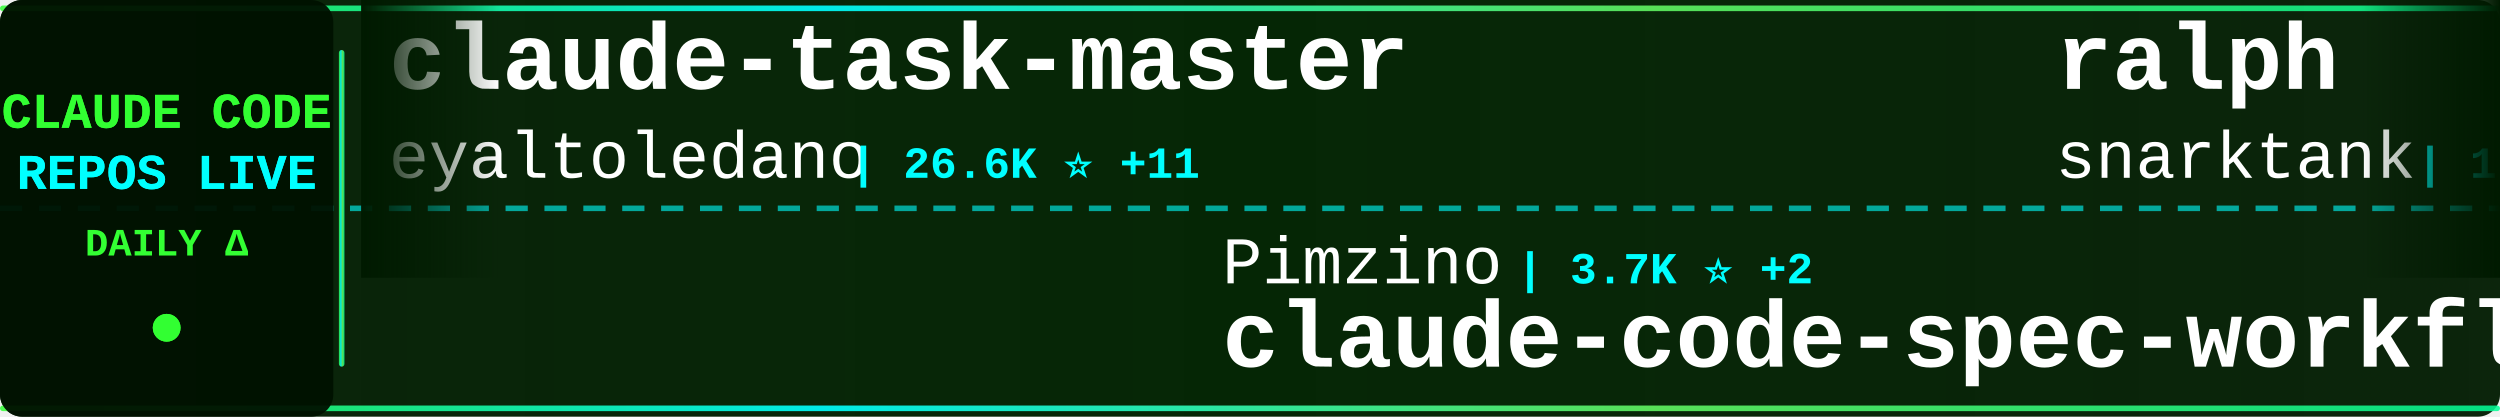
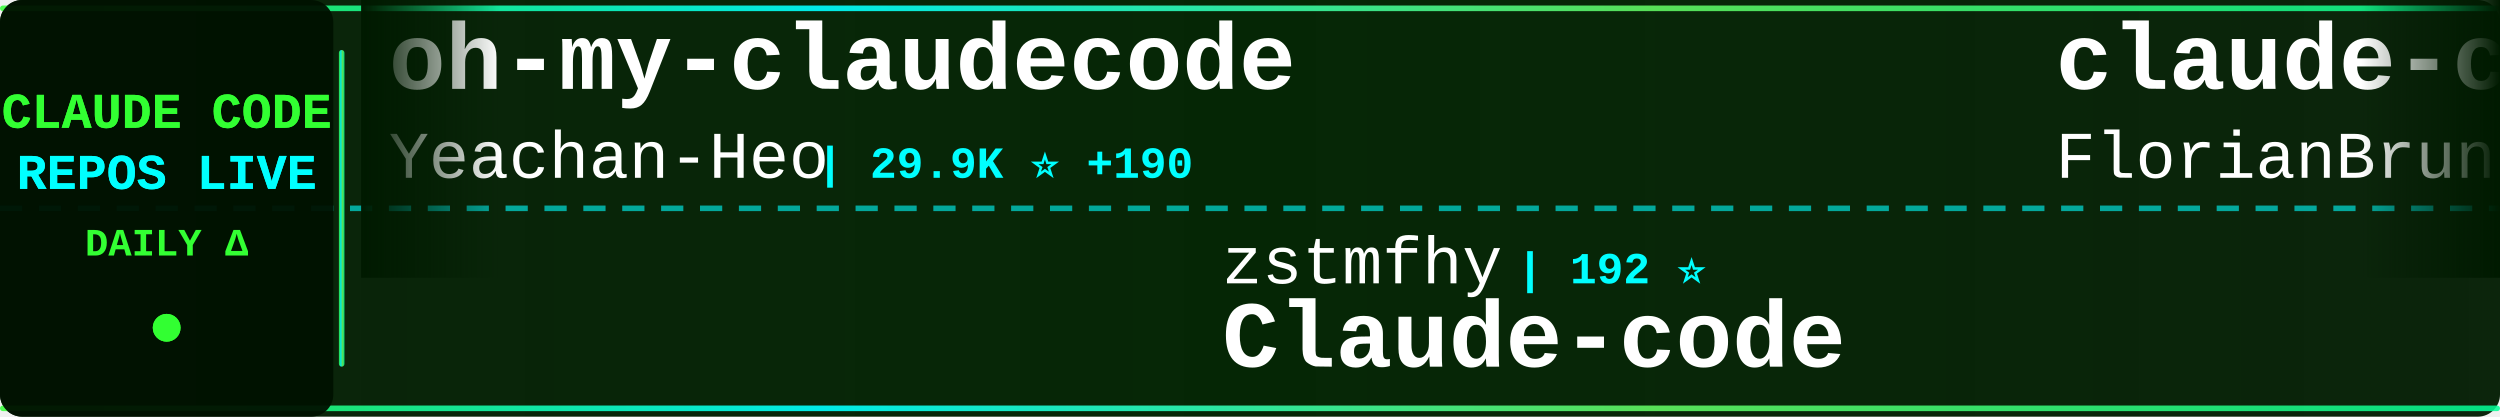
<svg xmlns="http://www.w3.org/2000/svg" width="900" height="150">
  <defs>
    <linearGradient id="tickerBg" x1="0%" y1="0%" x2="100%" y2="0%">
      <stop offset="0%" style="stop-color:#001a00;stop-opacity:0.95" />
      <stop offset="50%" style="stop-color:#002200;stop-opacity:0.98" />
      <stop offset="100%" style="stop-color:#001a00;stop-opacity:0.95" />
    </linearGradient>
    <linearGradient id="borderGrad" x1="0%" y1="0%" x2="100%" y2="0%">
      <stop offset="0%" style="stop-color:#33ff33;stop-opacity:0.85">
        <animate attributeName="stop-opacity" values="0.85;1;0.85" dur="2s" repeatCount="indefinite" />
      </stop>
      <stop offset="33%" style="stop-color:#00ffff;stop-opacity:0.9">
        <animate attributeName="stop-opacity" values="0.9;1;0.9" dur="2.2s" repeatCount="indefinite" />
      </stop>
      <stop offset="66%" style="stop-color:#66ff66;stop-opacity:0.85">
        <animate attributeName="stop-opacity" values="0.85;1;0.85" dur="1.8s" repeatCount="indefinite" />
      </stop>
      <stop offset="100%" style="stop-color:#00ff99;stop-opacity:0.85">
        <animate attributeName="stop-opacity" values="0.85;1;0.85" dur="2s" repeatCount="indefinite" />
      </stop>
    </linearGradient>
    <filter id="textGlow">
      <feGaussianBlur stdDeviation="0.1" result="coloredBlur" />
      <feMerge>
        <feMergeNode in="coloredBlur" />
        <feMergeNode in="SourceGraphic" />
      </feMerge>
    </filter>
    <filter id="metricGlow">
      <feGaussianBlur stdDeviation="0.2" result="coloredBlur" />
      <feMerge>
        <feMergeNode in="coloredBlur" />
        <feMergeNode in="SourceGraphic" />
      </feMerge>
    </filter>
    <linearGradient id="leftFade" x1="0%" y1="0%" x2="100%" y2="0%">
      <stop offset="0%" style="stop-color:#001a00;stop-opacity:1" />
      <stop offset="100%" style="stop-color:#001a00;stop-opacity:0" />
    </linearGradient>
    <linearGradient id="rightFade" x1="0%" y1="0%" x2="100%" y2="0%">
      <stop offset="0%" style="stop-color:#001a00;stop-opacity:0" />
      <stop offset="100%" style="stop-color:#001a00;stop-opacity:1" />
    </linearGradient>
  </defs>
  <rect width="900" height="150" fill="url(#tickerBg)" rx="8" />
  <rect x="0" y="2" width="900" height="2" fill="url(#borderGrad)" rx="1" />
  <rect x="0" y="146" width="900" height="2" fill="url(#borderGrad)" rx="1" />
  <line x1="0" y1="75" x2="900" y2="75" stroke="#00ffff" stroke-width="2" stroke-dasharray="8 6" opacity="0.6" />
  <rect x="0" y="0" width="120" height="150" fill="#001100" opacity="0.95" rx="8" />
  <text x="60" y="46" font-family="'Courier New', monospace" font-size="18" font-weight="bold" fill="#33ff33" text-anchor="middle" filter="url(#textGlow)">
    CLAUDE CODE
  </text>
  <text x="60" y="68" font-family="'Courier New', monospace" font-size="18" font-weight="bold" fill="#00ffff" text-anchor="middle" filter="url(#textGlow)">
    REPOS LIVE
  </text>
  <text x="60" y="92" font-family="'Courier New', monospace" font-size="14" font-weight="bold" fill="#33ff33" text-anchor="middle">
    DAILY Δ
  </text>
  <circle cx="60" cy="118" r="5" fill="#33ff33" filter="url(#metricGlow)">
    <animate attributeName="r" values="4;6;4" dur="1.5s" repeatCount="indefinite" />
    <animate attributeName="opacity" values="0.6;1;0.6" dur="1.5s" repeatCount="indefinite" />
  </circle>
  <rect x="122" y="18" width="2" height="114" fill="url(#borderGrad)" rx="1" />
  <clipPath id="tickerClip">
    <rect x="130" y="0" width="770" height="150" />
  </clipPath>
  <g clip-path="url(#tickerClip)">
    <g id="tickerItems">
      <animateTransform attributeName="transform" attributeType="XML" type="translate" from="0 0" to="-3000 0" dur="54s" repeatCount="indefinite" />
      <g transform="translate(0, 0)">
+         <text x="140" y="32" font-family="'Courier New', monospace" font-size="34" font-weight="bold" fill="#ffffff">oh-my-claudecode</text>
+         <text x="140" y="64" font-family="'Courier New', monospace" font-size="24" font-weight="normal" fill="#ffffff" opacity="1.0">Yeachan-Heo</text>
+         <text x="294" y="64" font-family="'Courier New', monospace" font-size="16" font-weight="bold" fill="#00ffff"> | 29.9K ⭐ +190</text>
+       </g>
+       <g transform="translate(300, 0)">
+         <text x="140" y="102" font-family="'Courier New', monospace" font-size="24" font-weight="normal" fill="#ffffff" opacity="1.0">zstmfhy</text>
+         <text x="246" y="102" font-family="'Courier New', monospace" font-size="16" font-weight="bold" fill="#00ffff"> | 192 ⭐</text>
+         <text x="140" y="132" font-family="'Courier New', monospace" font-size="34" font-weight="bold" fill="#ffffff">Claude-code</text>
+       </g>
+       <g transform="translate(600, 0)">
+         <text x="140" y="32" font-family="'Courier New', monospace" font-size="34" font-weight="bold" fill="#ffffff">claude-code-ultimate-gui...</text>
+         <text x="140" y="64" font-family="'Courier New', monospace" font-size="24" font-weight="normal" fill="#ffffff" opacity="1.0">FlorianBruniaux</text>
+         <text x="342" y="64" font-family="'Courier New', monospace" font-size="16" font-weight="bold" fill="#00ffff"> | 3.6K ⭐ +43</text>
+       </g>
+       <g transform="translate(900, 0)">
+         <text x="140" y="102" font-family="'Courier New', monospace" font-size="24" font-weight="normal" fill="#ffffff" opacity="1.0">repowise-dev</text>
+         <text x="306" y="102" font-family="'Courier New', monospace" font-size="16" font-weight="bold" fill="#00ffff"> | 945 ⭐ +3</text>
+         <text x="140" y="132" font-family="'Courier New', monospace" font-size="34" font-weight="bold" fill="#ffffff">claude-code-prompts</text>
+       </g>
+       <g transform="translate(1200, 0)">
        <text x="140" y="32" font-family="'Courier New', monospace" font-size="34" font-weight="bold" fill="#ffffff">claude-task-master</text>
        <text x="140" y="64" font-family="'Courier New', monospace" font-size="24" font-weight="normal" fill="#ffffff" opacity="1.0">eyaltoledano</text>
-         <text x="306" y="64" font-family="'Courier New', monospace" font-size="16" font-weight="bold" fill="#00ffff"> | 26.6K ⭐ +11</text>
-       </g>
-       <g transform="translate(300, 0)">
-         <text x="140" y="102" font-family="'Courier New', monospace" font-size="24" font-weight="normal" fill="#ffffff" opacity="1.0">Pimzino</text>
-         <text x="246" y="102" font-family="'Courier New', monospace" font-size="16" font-weight="bold" fill="#00ffff"> | 3.7K ⭐ +2</text>
-         <text x="140" y="132" font-family="'Courier New', monospace" font-size="34" font-weight="bold" fill="#ffffff">claude-code-spec-workflo...</text>
-       </g>
-       <g transform="translate(600, 0)">
-         <text x="140" y="32" font-family="'Courier New', monospace" font-size="34" font-weight="bold" fill="#ffffff">ralph</text>
-         <text x="140" y="64" font-family="'Courier New', monospace" font-size="24" font-weight="normal" fill="#ffffff" opacity="1.0">snarktank</text>
-         <text x="270" y="64" font-family="'Courier New', monospace" font-size="16" font-weight="bold" fill="#00ffff"> | 17.1K ⭐ +67</text>
-       </g>
-       <g transform="translate(900, 0)">
-         <text x="140" y="102" font-family="'Courier New', monospace" font-size="24" font-weight="normal" fill="#ffffff" opacity="1.0">Hyper66666</text>
-         <text x="282" y="102" font-family="'Courier New', monospace" font-size="16" font-weight="bold" fill="#00ffff"> | 206 ⭐</text>
-         <text x="140" y="132" font-family="'Courier New', monospace" font-size="34" font-weight="bold" fill="#ffffff">claude-code-sourcemap</text>
-       </g>
-       <g transform="translate(1200, 0)">
-         <text x="140" y="32" font-family="'Courier New', monospace" font-size="34" font-weight="bold" fill="#ffffff">claude-code-base-action</text>
-         <text x="140" y="64" font-family="'Courier New', monospace" font-size="24" font-weight="normal" fill="#ffffff" opacity="1.0">anthropics</text>
-         <text x="282" y="64" font-family="'Courier New', monospace" font-size="16" font-weight="bold" fill="#00ffff"> | 801 ⭐ +3</text>
+         <text x="306" y="64" font-family="'Courier New', monospace" font-size="16" font-weight="bold" fill="#00ffff"> | 26.6K ⭐ +9</text>
      </g>
      <g transform="translate(1500, 0)">
-         <text x="140" y="102" font-family="'Courier New', monospace" font-size="24" font-weight="normal" fill="#ffffff" opacity="1.0">1rgs</text>
-         <text x="210" y="102" font-family="'Courier New', monospace" font-size="16" font-weight="bold" fill="#00ffff"> | 3.4K ⭐ +7</text>
-         <text x="140" y="132" font-family="'Courier New', monospace" font-size="34" font-weight="bold" fill="#ffffff">claude-code-proxy</text>
+         <text x="140" y="102" font-family="'Courier New', monospace" font-size="24" font-weight="normal" fill="#ffffff" opacity="1.0">alirezarezvani</text>
+         <text x="330" y="102" font-family="'Courier New', monospace" font-size="16" font-weight="bold" fill="#00ffff"> | 11.8K ⭐ +183</text>
+         <text x="140" y="132" font-family="'Courier New', monospace" font-size="34" font-weight="bold" fill="#ffffff">claude-skills</text>
      </g>
      <g transform="translate(1800, 0)">
-         <text x="140" y="32" font-family="'Courier New', monospace" font-size="34" font-weight="bold" fill="#ffffff">claude-code-tips</text>
-         <text x="140" y="64" font-family="'Courier New', monospace" font-size="24" font-weight="normal" fill="#ffffff" opacity="1.0">ykdojo</text>
-         <text x="234" y="64" font-family="'Courier New', monospace" font-size="16" font-weight="bold" fill="#00ffff"> | 7.8K ⭐ +25</text>
+         <text x="140" y="32" font-family="'Courier New', monospace" font-size="34" font-weight="bold" fill="#ffffff">ClaudeCode</text>
+         <text x="140" y="64" font-family="'Courier New', monospace" font-size="24" font-weight="normal" fill="#ffffff" opacity="1.0">guanshan</text>
+         <text x="258" y="64" font-family="'Courier New', monospace" font-size="16" font-weight="bold" fill="#00ffff"> | 55 ⭐</text>
      </g>
      <g transform="translate(2100, 0)">
-         <text x="140" y="102" font-family="'Courier New', monospace" font-size="24" font-weight="normal" fill="#ffffff" opacity="1.0">qwibitai</text>
-         <text x="258" y="102" font-family="'Courier New', monospace" font-size="16" font-weight="bold" fill="#00ffff"> | 27.5K ⭐ +61</text>
-         <text x="140" y="132" font-family="'Courier New', monospace" font-size="34" font-weight="bold" fill="#ffffff">nanoclaw</text>
+         <text x="140" y="102" font-family="'Courier New', monospace" font-size="24" font-weight="normal" fill="#ffffff" opacity="1.0">shanraisshan</text>
+         <text x="306" y="102" font-family="'Courier New', monospace" font-size="16" font-weight="bold" fill="#00ffff"> | 46.3K ⭐ +276</text>
+         <text x="140" y="132" font-family="'Courier New', monospace" font-size="34" font-weight="bold" fill="#ffffff">claude-code-best-practic...</text>
      </g>
      <g transform="translate(2400, 0)">
-         <text x="140" y="32" font-family="'Courier New', monospace" font-size="34" font-weight="bold" fill="#ffffff">claude-coder</text>
-         <text x="140" y="64" font-family="'Courier New', monospace" font-size="24" font-weight="normal" fill="#ffffff" opacity="1.0">kodu-ai</text>
-         <text x="246" y="64" font-family="'Courier New', monospace" font-size="16" font-weight="bold" fill="#00ffff"> | 5.3K ⭐</text>
+         <text x="140" y="32" font-family="'Courier New', monospace" font-size="34" font-weight="bold" fill="#ffffff">CLIProxyAPI</text>
+         <text x="140" y="64" font-family="'Courier New', monospace" font-size="24" font-weight="normal" fill="#ffffff" opacity="1.0">router-for-me</text>
+         <text x="318" y="64" font-family="'Courier New', monospace" font-size="16" font-weight="bold" fill="#00ffff"> | 27.1K ⭐ +182</text>
      </g>
      <g transform="translate(2700, 0)">
-         <text x="140" y="102" font-family="'Courier New', monospace" font-size="24" font-weight="normal" fill="#ffffff" opacity="1.0">oboard</text>
-         <text x="234" y="102" font-family="'Courier New', monospace" font-size="16" font-weight="bold" fill="#00ffff"> | 3.0K ⭐ +15</text>
-         <text x="140" y="132" font-family="'Courier New', monospace" font-size="34" font-weight="bold" fill="#ffffff">claude-code-rev</text>
+         <text x="140" y="102" font-family="'Courier New', monospace" font-size="24" font-weight="normal" fill="#ffffff" opacity="1.0">liuup</text>
+         <text x="222" y="102" font-family="'Courier New', monospace" font-size="16" font-weight="bold" fill="#00ffff"> | 1.8K ⭐ +18</text>
+         <text x="140" y="132" font-family="'Courier New', monospace" font-size="34" font-weight="bold" fill="#ffffff">claude-code-analysis</text>
      </g>
      <g transform="translate(3000, 0)">
-         <text x="140" y="32" font-family="'Courier New', monospace" font-size="34" font-weight="bold" fill="#ffffff">claude-task-master</text>
-         <text x="140" y="64" font-family="'Courier New', monospace" font-size="24" font-weight="normal" fill="#ffffff" opacity="1.0">eyaltoledano</text>
-         <text x="306" y="64" font-family="'Courier New', monospace" font-size="16" font-weight="bold" fill="#00ffff"> | 26.6K ⭐ +11</text>
+         <text x="140" y="32" font-family="'Courier New', monospace" font-size="34" font-weight="bold" fill="#ffffff">oh-my-claudecode</text>
+         <text x="140" y="64" font-family="'Courier New', monospace" font-size="24" font-weight="normal" fill="#ffffff" opacity="1.0">Yeachan-Heo</text>
+         <text x="294" y="64" font-family="'Courier New', monospace" font-size="16" font-weight="bold" fill="#00ffff"> | 29.9K ⭐ +190</text>
      </g>
      <g transform="translate(3300, 0)">
-         <text x="140" y="102" font-family="'Courier New', monospace" font-size="24" font-weight="normal" fill="#ffffff" opacity="1.0">Pimzino</text>
-         <text x="246" y="102" font-family="'Courier New', monospace" font-size="16" font-weight="bold" fill="#00ffff"> | 3.7K ⭐ +2</text>
-         <text x="140" y="132" font-family="'Courier New', monospace" font-size="34" font-weight="bold" fill="#ffffff">claude-code-spec-workflo...</text>
+         <text x="140" y="102" font-family="'Courier New', monospace" font-size="24" font-weight="normal" fill="#ffffff" opacity="1.0">zstmfhy</text>
+         <text x="246" y="102" font-family="'Courier New', monospace" font-size="16" font-weight="bold" fill="#00ffff"> | 192 ⭐</text>
+         <text x="140" y="132" font-family="'Courier New', monospace" font-size="34" font-weight="bold" fill="#ffffff">Claude-code</text>
      </g>
      <g transform="translate(3600, 0)">
-         <text x="140" y="32" font-family="'Courier New', monospace" font-size="34" font-weight="bold" fill="#ffffff">ralph</text>
-         <text x="140" y="64" font-family="'Courier New', monospace" font-size="24" font-weight="normal" fill="#ffffff" opacity="1.0">snarktank</text>
-         <text x="270" y="64" font-family="'Courier New', monospace" font-size="16" font-weight="bold" fill="#00ffff"> | 17.1K ⭐ +67</text>
+         <text x="140" y="32" font-family="'Courier New', monospace" font-size="34" font-weight="bold" fill="#ffffff">claude-code-ultimate-gui...</text>
+         <text x="140" y="64" font-family="'Courier New', monospace" font-size="24" font-weight="normal" fill="#ffffff" opacity="1.0">FlorianBruniaux</text>
+         <text x="342" y="64" font-family="'Courier New', monospace" font-size="16" font-weight="bold" fill="#00ffff"> | 3.6K ⭐ +43</text>
      </g>
      <g transform="translate(3900, 0)">
-         <text x="140" y="102" font-family="'Courier New', monospace" font-size="24" font-weight="normal" fill="#ffffff" opacity="1.0">Hyper66666</text>
-         <text x="282" y="102" font-family="'Courier New', monospace" font-size="16" font-weight="bold" fill="#00ffff"> | 206 ⭐</text>
-         <text x="140" y="132" font-family="'Courier New', monospace" font-size="34" font-weight="bold" fill="#ffffff">claude-code-sourcemap</text>
+         <text x="140" y="102" font-family="'Courier New', monospace" font-size="24" font-weight="normal" fill="#ffffff" opacity="1.0">repowise-dev</text>
+         <text x="306" y="102" font-family="'Courier New', monospace" font-size="16" font-weight="bold" fill="#00ffff"> | 945 ⭐ +3</text>
+         <text x="140" y="132" font-family="'Courier New', monospace" font-size="34" font-weight="bold" fill="#ffffff">claude-code-prompts</text>
      </g>
    </g>
  </g>
  <rect x="130" y="0" width="50" height="100" fill="url(#leftFade)" />
  <rect x="850" y="0" width="50" height="100" fill="url(#rightFade)" />
</svg>
